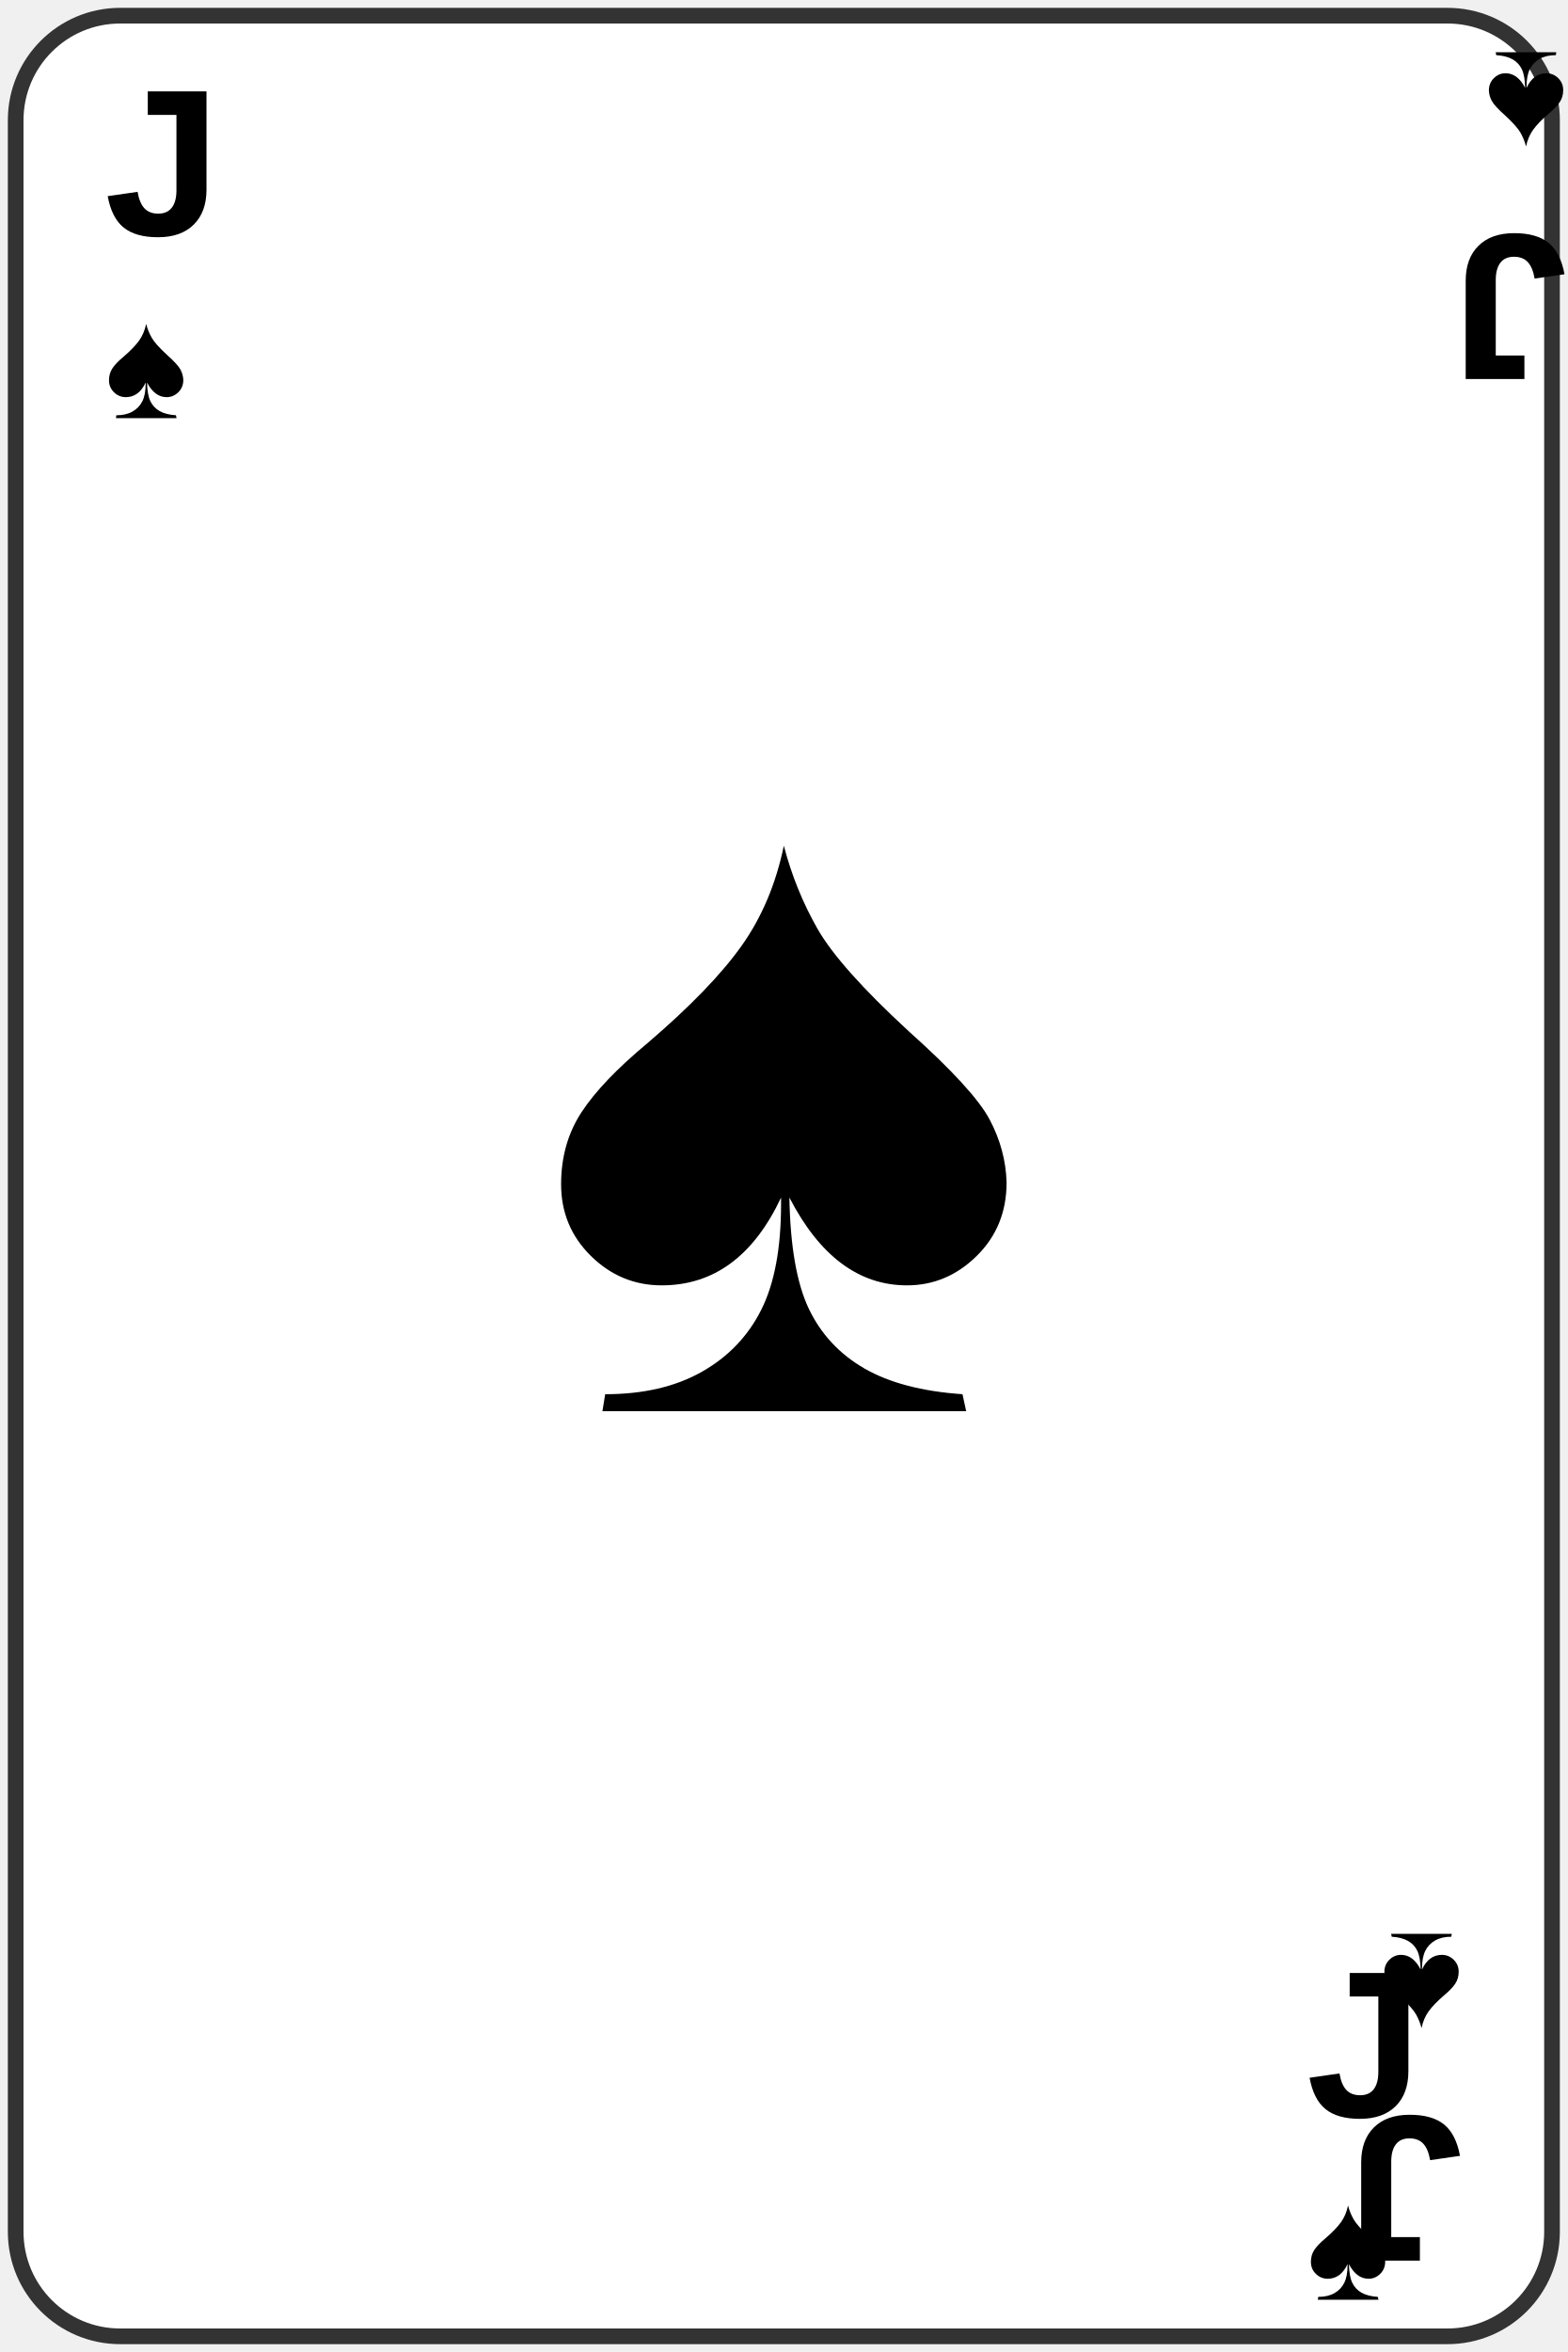
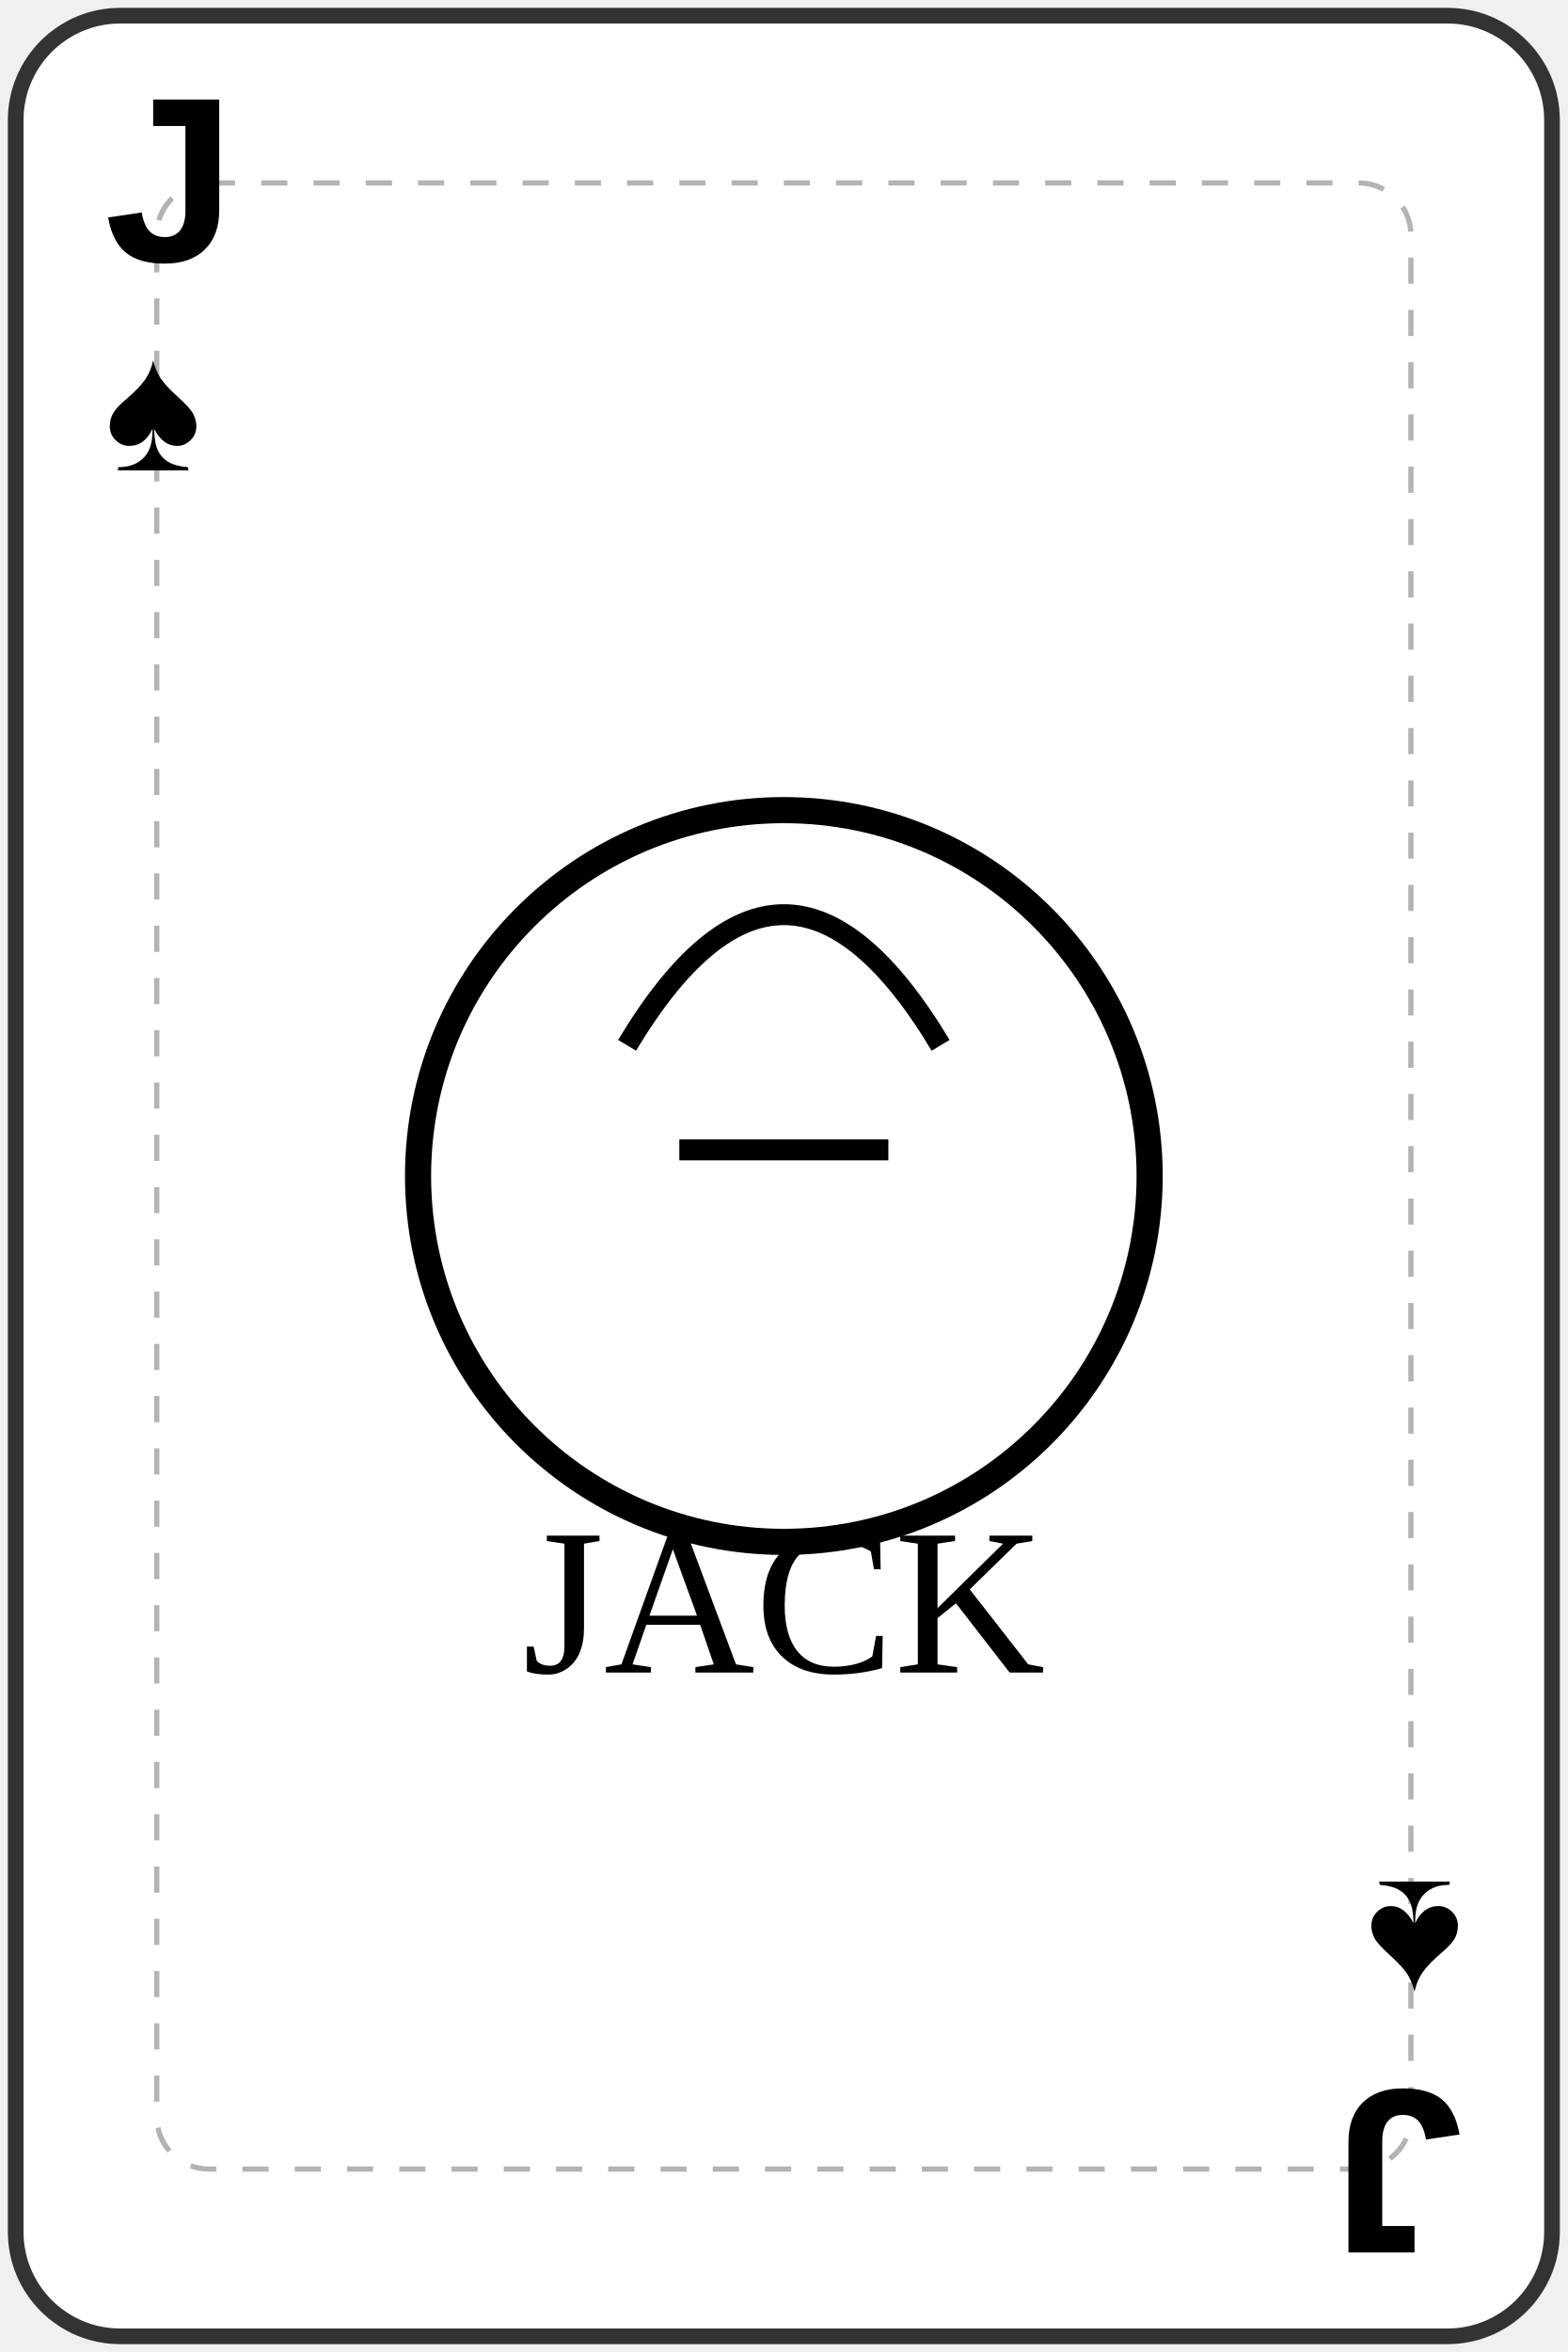
<svg xmlns="http://www.w3.org/2000/svg" width="300" height="450" viewBox="0 0 300 450">
  <rect width="294" height="444" x="3" y="3" rx="20" ry="20" fill="white" stroke="#333" stroke-width="3" />
+   <rect width="240" height="380" x="30" y="35" rx="10" ry="10" fill="none" stroke="#000000" stroke-width="1" stroke-dasharray="5,5" opacity="0.3" />
  <g fill="#000000">
-     <text x="20" y="45" font-size="40" font-weight="bold" font-family="Arial">J</text>
-     <text x="20" y="80" font-size="30" font-family="Arial">♠</text>
-   </g>
-   <g fill="#000000" transform="rotate(180, 275, 45)">
-     <text x="250" y="45" font-size="40" font-weight="bold" font-family="Arial">J</text>
-     <text x="250" y="80" font-size="30" font-family="Arial">♠</text>
+     <text x="20" y="50" font-size="45" font-weight="bold" font-family="Arial">J</text>
+     <text x="20" y="90" font-size="35" font-family="Arial">♠</text>
  </g>
  <g fill="#000000" transform="rotate(180, 150, 225)">
-     <text x="20" y="45" font-size="40" font-weight="bold" font-family="Arial">J</text>
-     <text x="20" y="80" font-size="30" font-family="Arial">♠</text>
+     <text x="20" y="50" font-size="45" font-weight="bold" font-family="Arial">J</text>
+     <text x="20" y="90" font-size="35" font-family="Arial">♠</text>
  </g>
-   <g fill="#000000" transform="rotate(360, 275, 405)">
-     <text x="250" y="405" font-size="40" font-weight="bold" font-family="Arial">J</text>
-     <text x="250" y="440" font-size="30" font-family="Arial">♠</text>
-   </g>
-   <text x="150" y="270" font-size="180" text-anchor="middle" fill="#000000">♠</text>
+   <circle cx="150" cy="225" r="70" fill="none" stroke="#000000" stroke-width="5" />
+   <path d="M120 200 Q150 150 180 200 M130 220 L170 220" stroke="#000000" fill="none" stroke-width="4" />
+   <text x="150" y="320" font-size="40" text-anchor="middle" fill="#000000">JACK</text>
</svg>
